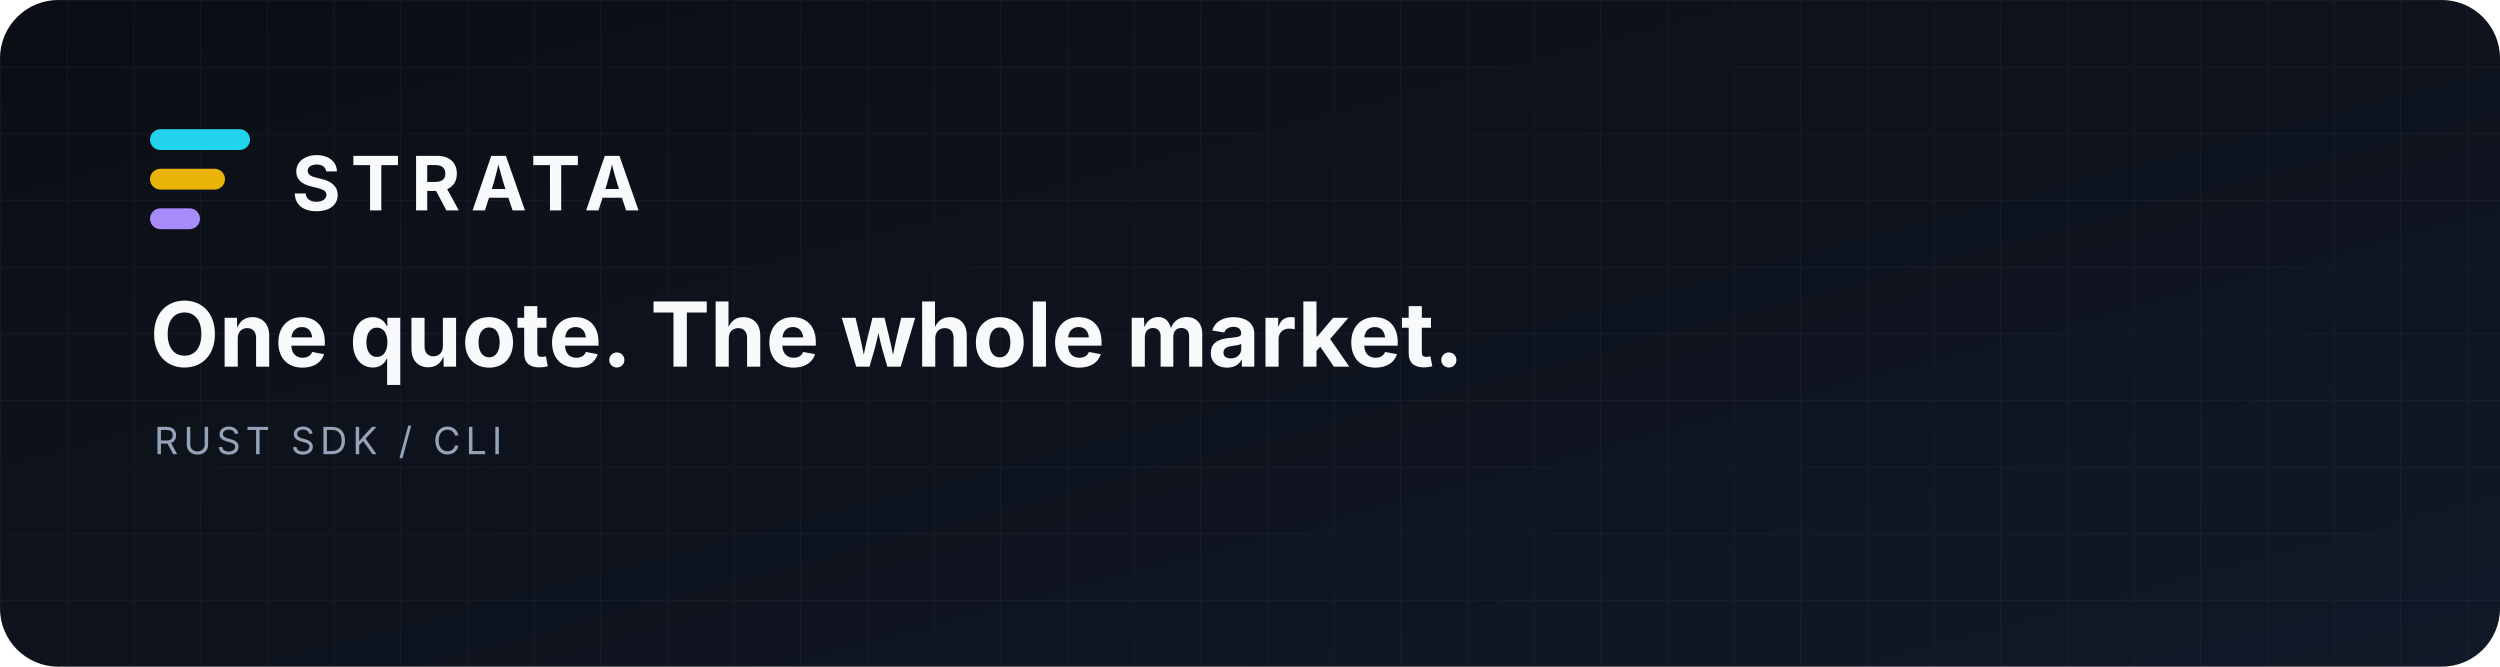
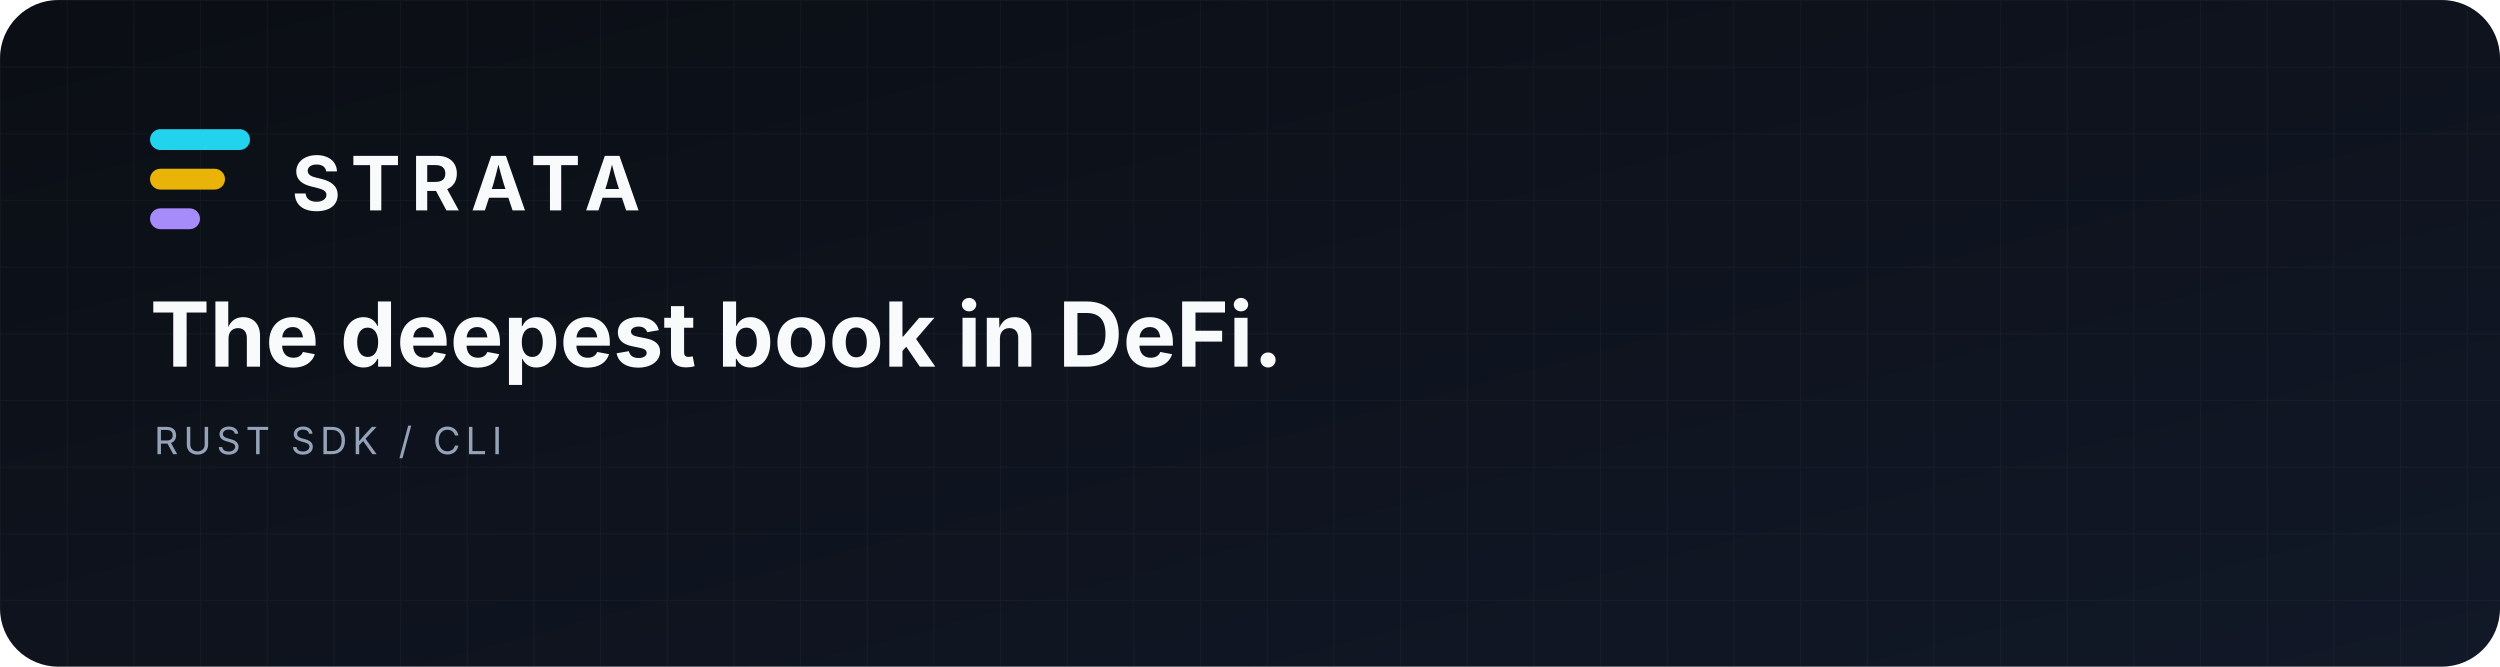
<svg xmlns="http://www.w3.org/2000/svg" width="1200" height="320" viewBox="0 0 1200 320" role="img" aria-labelledby="title desc">
  <defs>
    <linearGradient id="bg" x1="0" y1="0" x2="1" y2="1">
      <stop offset="0" stop-color="#0b0e14" />
      <stop offset="1" stop-color="#111827" />
    </linearGradient>
    <pattern id="grid" width="32" height="32" patternUnits="userSpaceOnUse">
      <path d="M32 0H0V32" fill="none" stroke="#94a3b8" stroke-opacity=".055" />
    </pattern>
  </defs>
  <rect width="1200" height="320" rx="28" fill="url(#bg)" />
  <rect width="1200" height="320" rx="28" fill="url(#grid)" />
  <g transform="translate(72 62)">
    <rect width="48" height="10" rx="5" fill="#22d3ee" />
    <rect y="19" width="36" height="10" rx="5" fill="#eab308" />
    <rect y="38" width="24" height="10" rx="5" fill="#a78bfa" />
    <text x="68" y="39" fill="#f8fafc" font-family="Inter, ui-sans-serif, system-ui, sans-serif" font-size="36" font-weight="750" letter-spacing="5">STRATA</text>
  </g>
-   <text x="72" y="176" fill="#f8fafc" font-family="Inter, ui-sans-serif, system-ui, sans-serif" font-size="43" font-weight="650">One quote. The whole market.</text>
+   <text x="72" y="176" fill="#f8fafc" font-family="Inter, ui-sans-serif, system-ui, sans-serif" font-size="43" font-weight="650">The deepest book in DeFi.</text>
  <text x="74" y="218" fill="#94a3b8" font-family="Inter, ui-sans-serif, system-ui, sans-serif" font-size="18" letter-spacing="2.5">RUST SDK  /  CLI</text>
</svg>
